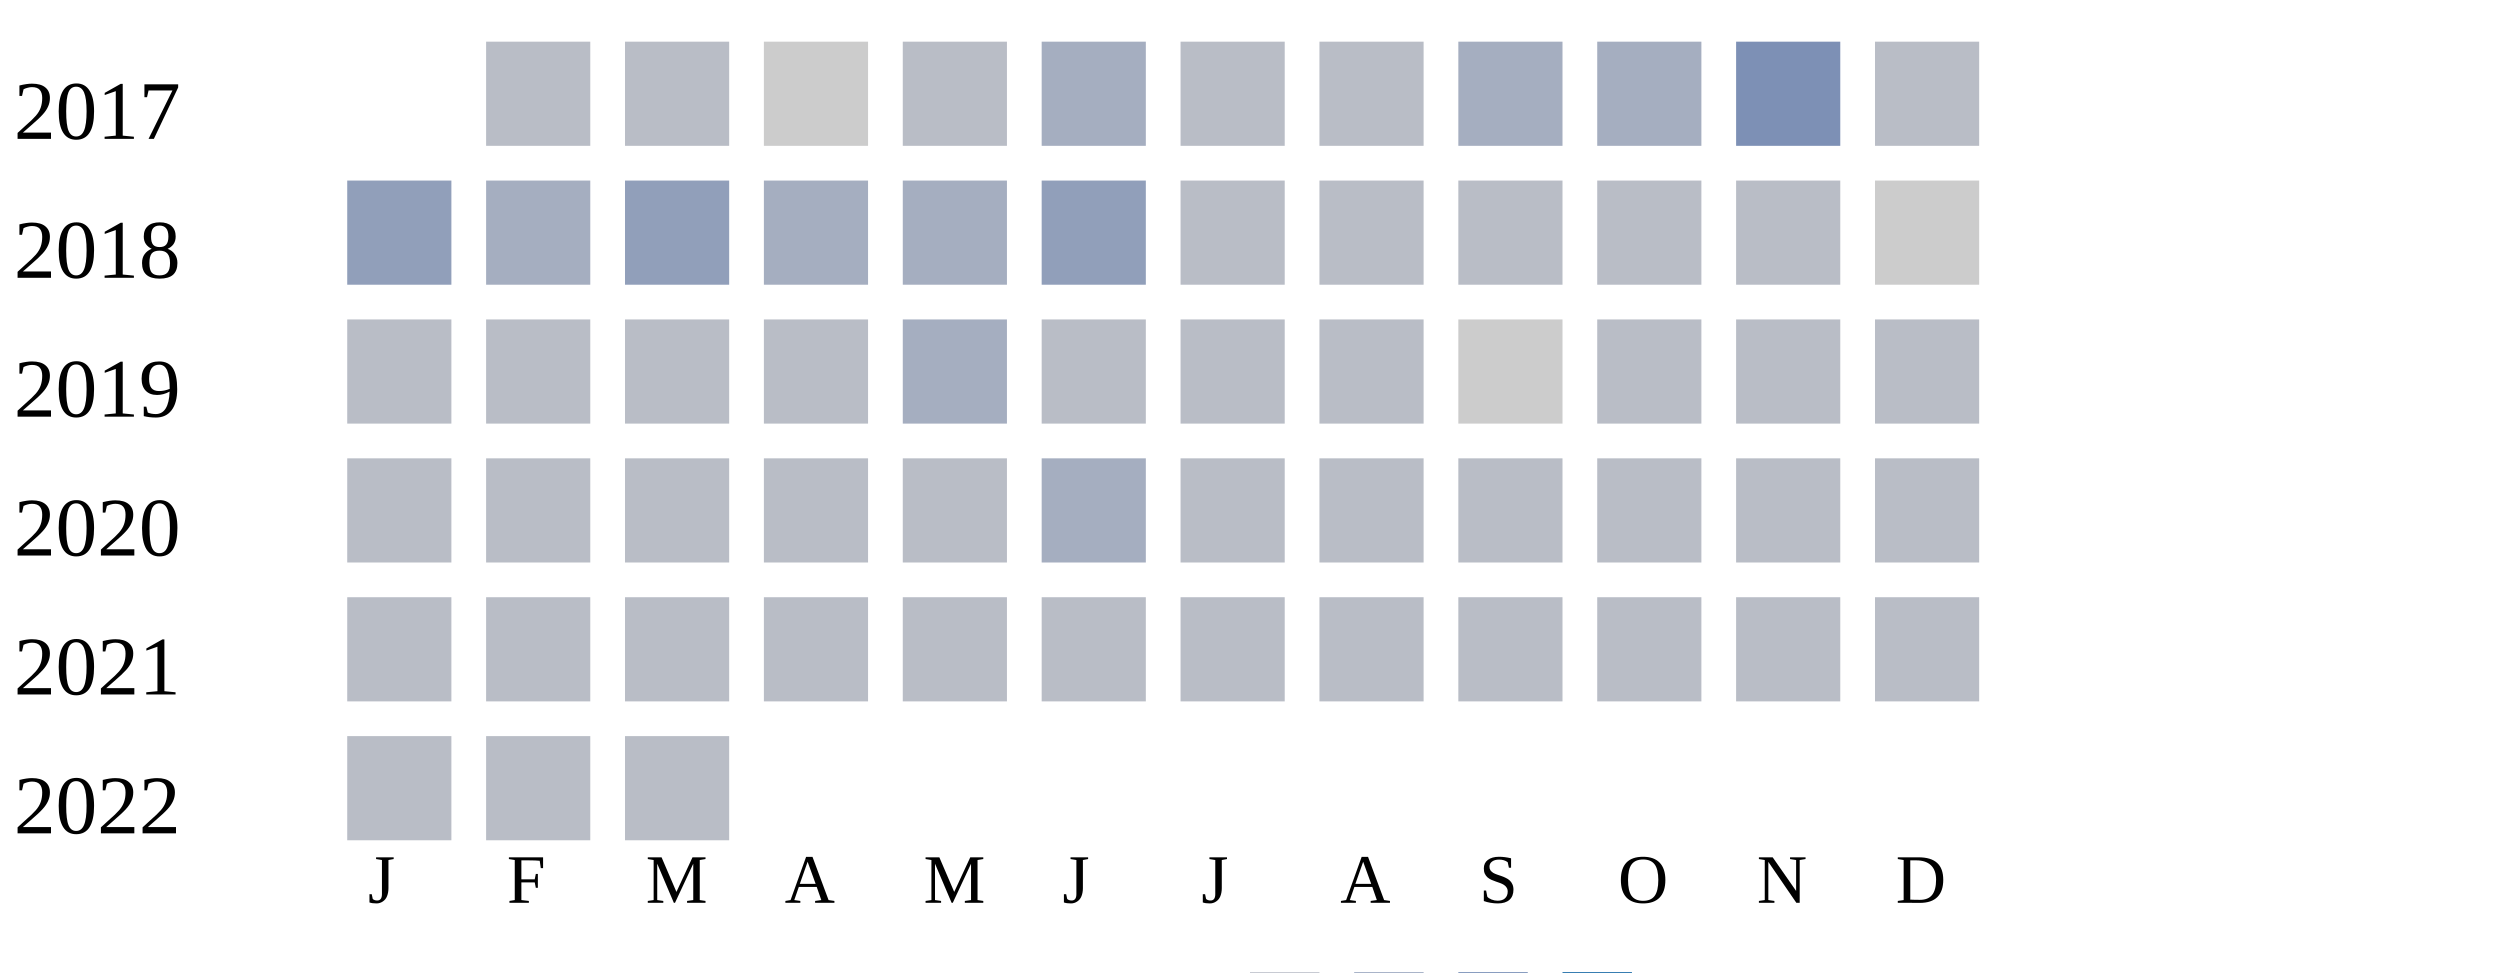
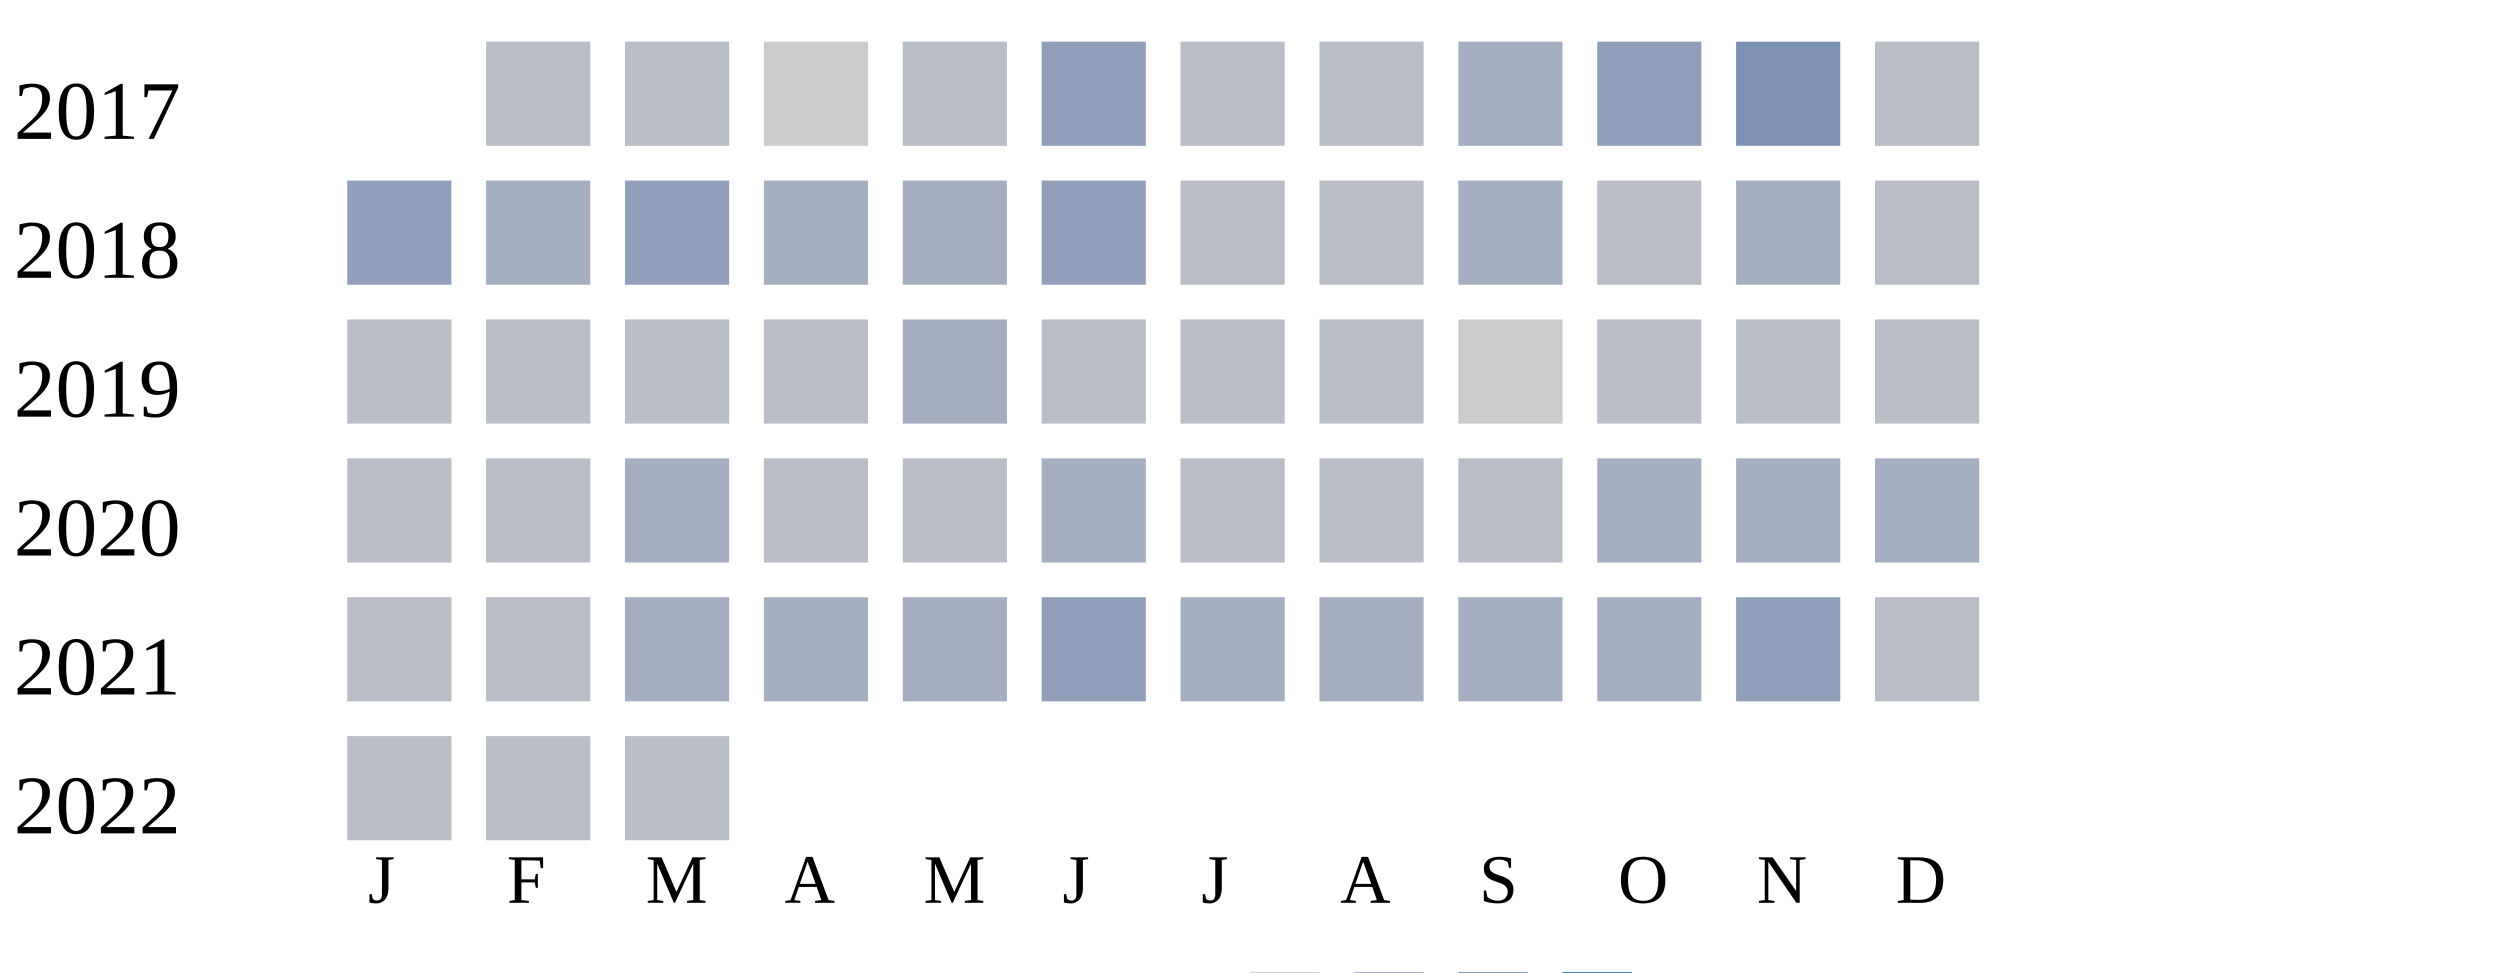
<svg xmlns="http://www.w3.org/2000/svg" width="360" height="140">
  <g transform="translate(0 0)">
    <text x="2" y="20">2017</text>
    <rect x="70" y="6" width="15" height="15" fill="#b9bdc6" />
    <rect x="90" y="6" width="15" height="15" fill="#b9bdc6" />
    <rect x="110" y="6" width="15" height="15" fill="#cccccc" />
    <rect x="130" y="6" width="15" height="15" fill="#b9bdc6" />
-     <rect x="150" y="6" width="15" height="15" fill="#a5aec0" />
+     <rect x="150" y="6" width="15" height="15" fill="#919fba" />
    <rect x="170" y="6" width="15" height="15" fill="#b9bdc6" />
    <rect x="190" y="6" width="15" height="15" fill="#b9bdc6" />
    <rect x="210" y="6" width="15" height="15" fill="#a5aec0" />
-     <rect x="230" y="6" width="15" height="15" fill="#a5aec0" />
+     <rect x="230" y="6" width="15" height="15" fill="#919fba" />
    <rect x="250" y="6" width="15" height="15" fill="#7d90b5" />
    <rect x="270" y="6" width="15" height="15" fill="#b9bdc6" />
  </g>
  <g transform="translate(0 20)">
    <text x="2" y="20">2018</text>
    <rect x="50" y="6" width="15" height="15" fill="#919fba" />
    <rect x="70" y="6" width="15" height="15" fill="#a5aec0" />
    <rect x="90" y="6" width="15" height="15" fill="#919fba" />
    <rect x="110" y="6" width="15" height="15" fill="#a5aec0" />
    <rect x="130" y="6" width="15" height="15" fill="#a5aec0" />
    <rect x="150" y="6" width="15" height="15" fill="#919fba" />
    <rect x="170" y="6" width="15" height="15" fill="#b9bdc6" />
    <rect x="190" y="6" width="15" height="15" fill="#b9bdc6" />
-     <rect x="210" y="6" width="15" height="15" fill="#b9bdc6" />
+     <rect x="210" y="6" width="15" height="15" fill="#a5aec0" />
    <rect x="230" y="6" width="15" height="15" fill="#b9bdc6" />
-     <rect x="250" y="6" width="15" height="15" fill="#b9bdc6" />
-     <rect x="270" y="6" width="15" height="15" fill="#cccccc" />
+     <rect x="250" y="6" width="15" height="15" fill="#a5aec0" />
+     <rect x="270" y="6" width="15" height="15" fill="#b9bdc6" />
  </g>
  <g transform="translate(0 40)">
    <text x="2" y="20">2019</text>
    <rect x="50" y="6" width="15" height="15" fill="#b9bdc6" />
    <rect x="70" y="6" width="15" height="15" fill="#b9bdc6" />
    <rect x="90" y="6" width="15" height="15" fill="#b9bdc6" />
    <rect x="110" y="6" width="15" height="15" fill="#b9bdc6" />
    <rect x="130" y="6" width="15" height="15" fill="#a5aec0" />
    <rect x="150" y="6" width="15" height="15" fill="#b9bdc6" />
    <rect x="170" y="6" width="15" height="15" fill="#b9bdc6" />
    <rect x="190" y="6" width="15" height="15" fill="#b9bdc6" />
    <rect x="210" y="6" width="15" height="15" fill="#cccccc" />
    <rect x="230" y="6" width="15" height="15" fill="#b9bdc6" />
    <rect x="250" y="6" width="15" height="15" fill="#b9bdc6" />
    <rect x="270" y="6" width="15" height="15" fill="#b9bdc6" />
  </g>
  <g transform="translate(0 60)">
    <text x="2" y="20">2020</text>
    <rect x="50" y="6" width="15" height="15" fill="#b9bdc6" />
    <rect x="70" y="6" width="15" height="15" fill="#b9bdc6" />
-     <rect x="90" y="6" width="15" height="15" fill="#b9bdc6" />
+     <rect x="90" y="6" width="15" height="15" fill="#a5aec0" />
    <rect x="110" y="6" width="15" height="15" fill="#b9bdc6" />
    <rect x="130" y="6" width="15" height="15" fill="#b9bdc6" />
    <rect x="150" y="6" width="15" height="15" fill="#a5aec0" />
    <rect x="170" y="6" width="15" height="15" fill="#b9bdc6" />
    <rect x="190" y="6" width="15" height="15" fill="#b9bdc6" />
    <rect x="210" y="6" width="15" height="15" fill="#b9bdc6" />
-     <rect x="230" y="6" width="15" height="15" fill="#b9bdc6" />
-     <rect x="250" y="6" width="15" height="15" fill="#b9bdc6" />
-     <rect x="270" y="6" width="15" height="15" fill="#b9bdc6" />
+     <rect x="230" y="6" width="15" height="15" fill="#a5aec0" />
+     <rect x="250" y="6" width="15" height="15" fill="#a5aec0" />
+     <rect x="270" y="6" width="15" height="15" fill="#a5aec0" />
  </g>
  <g transform="translate(0 80)">
    <text x="2" y="20">2021</text>
    <rect x="50" y="6" width="15" height="15" fill="#b9bdc6" />
    <rect x="70" y="6" width="15" height="15" fill="#b9bdc6" />
-     <rect x="90" y="6" width="15" height="15" fill="#b9bdc6" />
-     <rect x="110" y="6" width="15" height="15" fill="#b9bdc6" />
-     <rect x="130" y="6" width="15" height="15" fill="#b9bdc6" />
-     <rect x="150" y="6" width="15" height="15" fill="#b9bdc6" />
-     <rect x="170" y="6" width="15" height="15" fill="#b9bdc6" />
-     <rect x="190" y="6" width="15" height="15" fill="#b9bdc6" />
-     <rect x="210" y="6" width="15" height="15" fill="#b9bdc6" />
-     <rect x="230" y="6" width="15" height="15" fill="#b9bdc6" />
-     <rect x="250" y="6" width="15" height="15" fill="#b9bdc6" />
+     <rect x="90" y="6" width="15" height="15" fill="#a5aec0" />
+     <rect x="110" y="6" width="15" height="15" fill="#a5aec0" />
+     <rect x="130" y="6" width="15" height="15" fill="#a5aec0" />
+     <rect x="150" y="6" width="15" height="15" fill="#919fba" />
+     <rect x="170" y="6" width="15" height="15" fill="#a5aec0" />
+     <rect x="190" y="6" width="15" height="15" fill="#a5aec0" />
+     <rect x="210" y="6" width="15" height="15" fill="#a5aec0" />
+     <rect x="230" y="6" width="15" height="15" fill="#a5aec0" />
+     <rect x="250" y="6" width="15" height="15" fill="#919fba" />
    <rect x="270" y="6" width="15" height="15" fill="#b9bdc6" />
  </g>
  <g transform="translate(0 100)">
    <text x="2" y="20">2022</text>
    <rect x="50" y="6" width="15" height="15" fill="#b9bdc6" />
    <rect x="70" y="6" width="15" height="15" fill="#b9bdc6" />
    <rect x="90" y="6" width="15" height="15" fill="#b9bdc6" />
  </g>
  <text style="font-size: 10px; text-align: center" x="53" y="130">J</text>
  <text style="font-size: 10px; text-align: center" x="73" y="130">F</text>
  <text style="font-size: 10px; text-align: center" x="93" y="130">M</text>
  <text style="font-size: 10px; text-align: center" x="113" y="130">A</text>
  <text style="font-size: 10px; text-align: center" x="133" y="130">M</text>
  <text style="font-size: 10px; text-align: center" x="153" y="130">J</text>
  <text style="font-size: 10px; text-align: center" x="173" y="130">J</text>
  <text style="font-size: 10px; text-align: center" x="193" y="130">A</text>
  <text style="font-size: 10px; text-align: center" x="213" y="130">S</text>
  <text style="font-size: 10px; text-align: center" x="233" y="130">O</text>
  <text style="font-size: 10px; text-align: center" x="253" y="130">N</text>
  <text style="font-size: 10px; text-align: center" x="273" y="130">D</text>
  <text style="font-size: 10px;" x="155" y="149">Less</text>
  <rect fill="#b9bdc6" width="10" height="10" x="180" y="140" />
  <rect fill="#919fba" width="10" height="10" x="195" y="140" />
  <rect fill="#6882ae" width="10" height="10" x="210" y="140" />
  <rect fill="#005a9c" width="10" height="10" x="225" y="140" />
  <text x="240" y="149" style="font-size: 10px;">More</text>
</svg>
